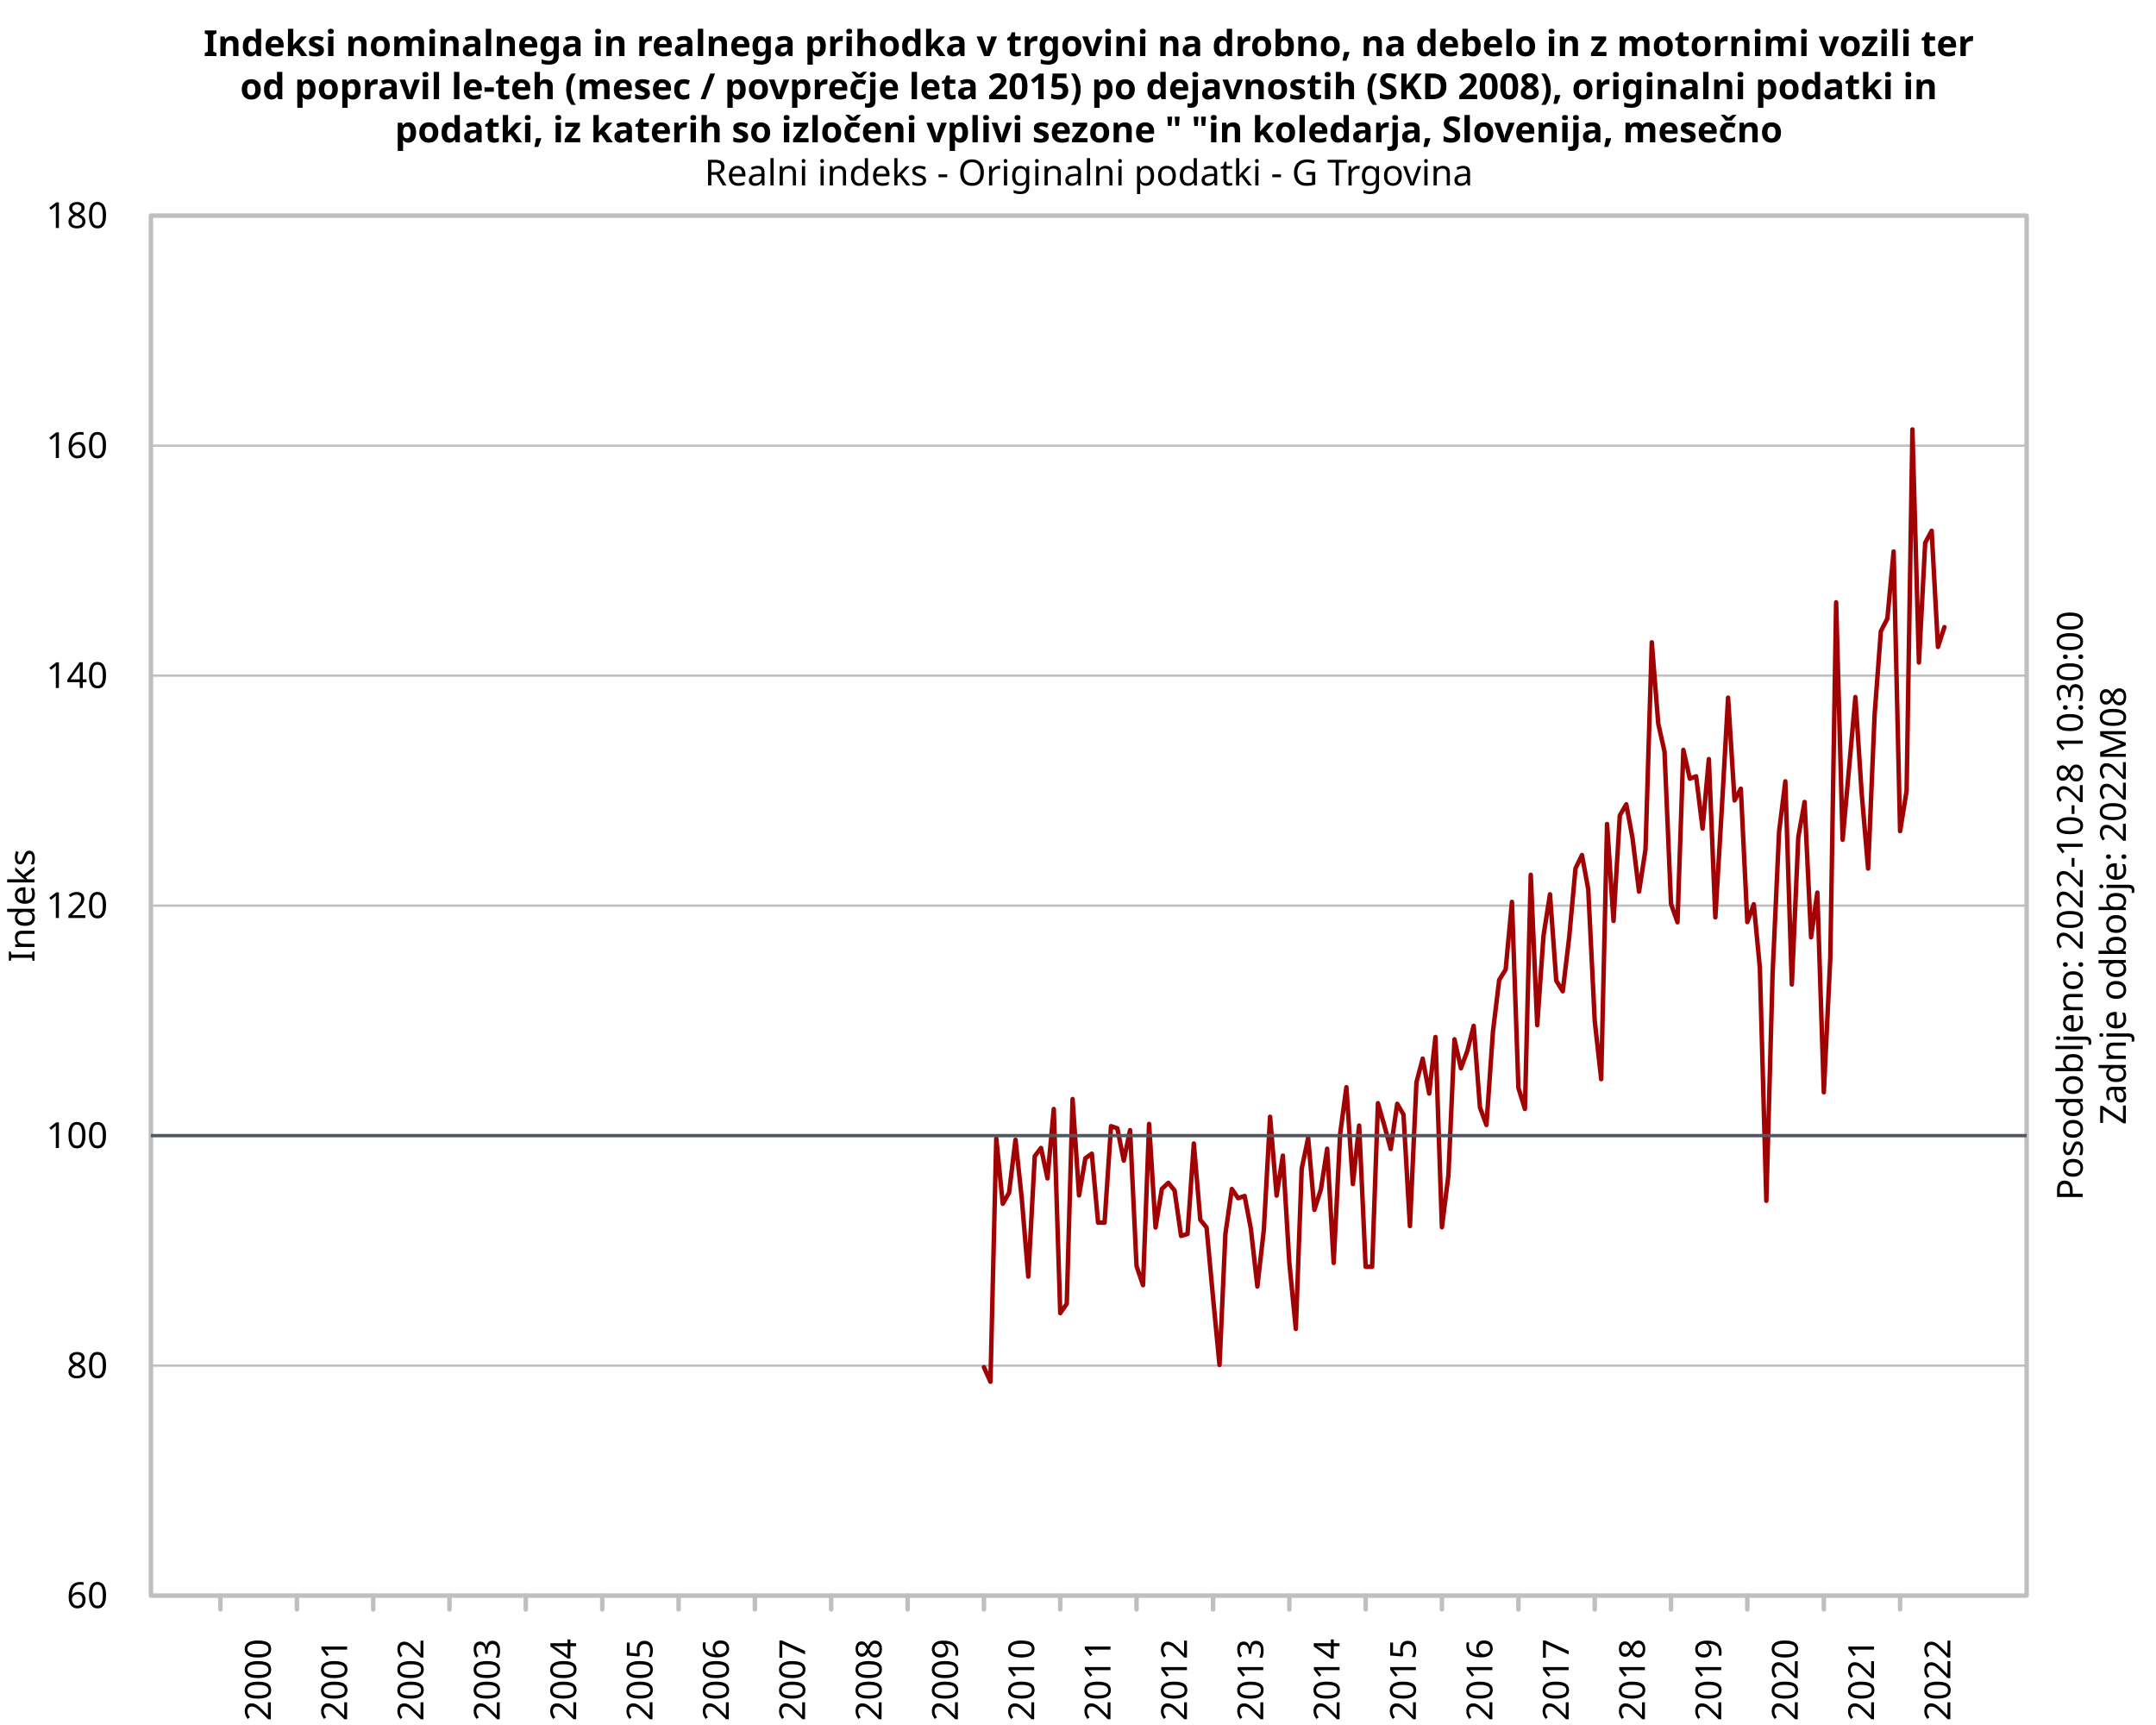
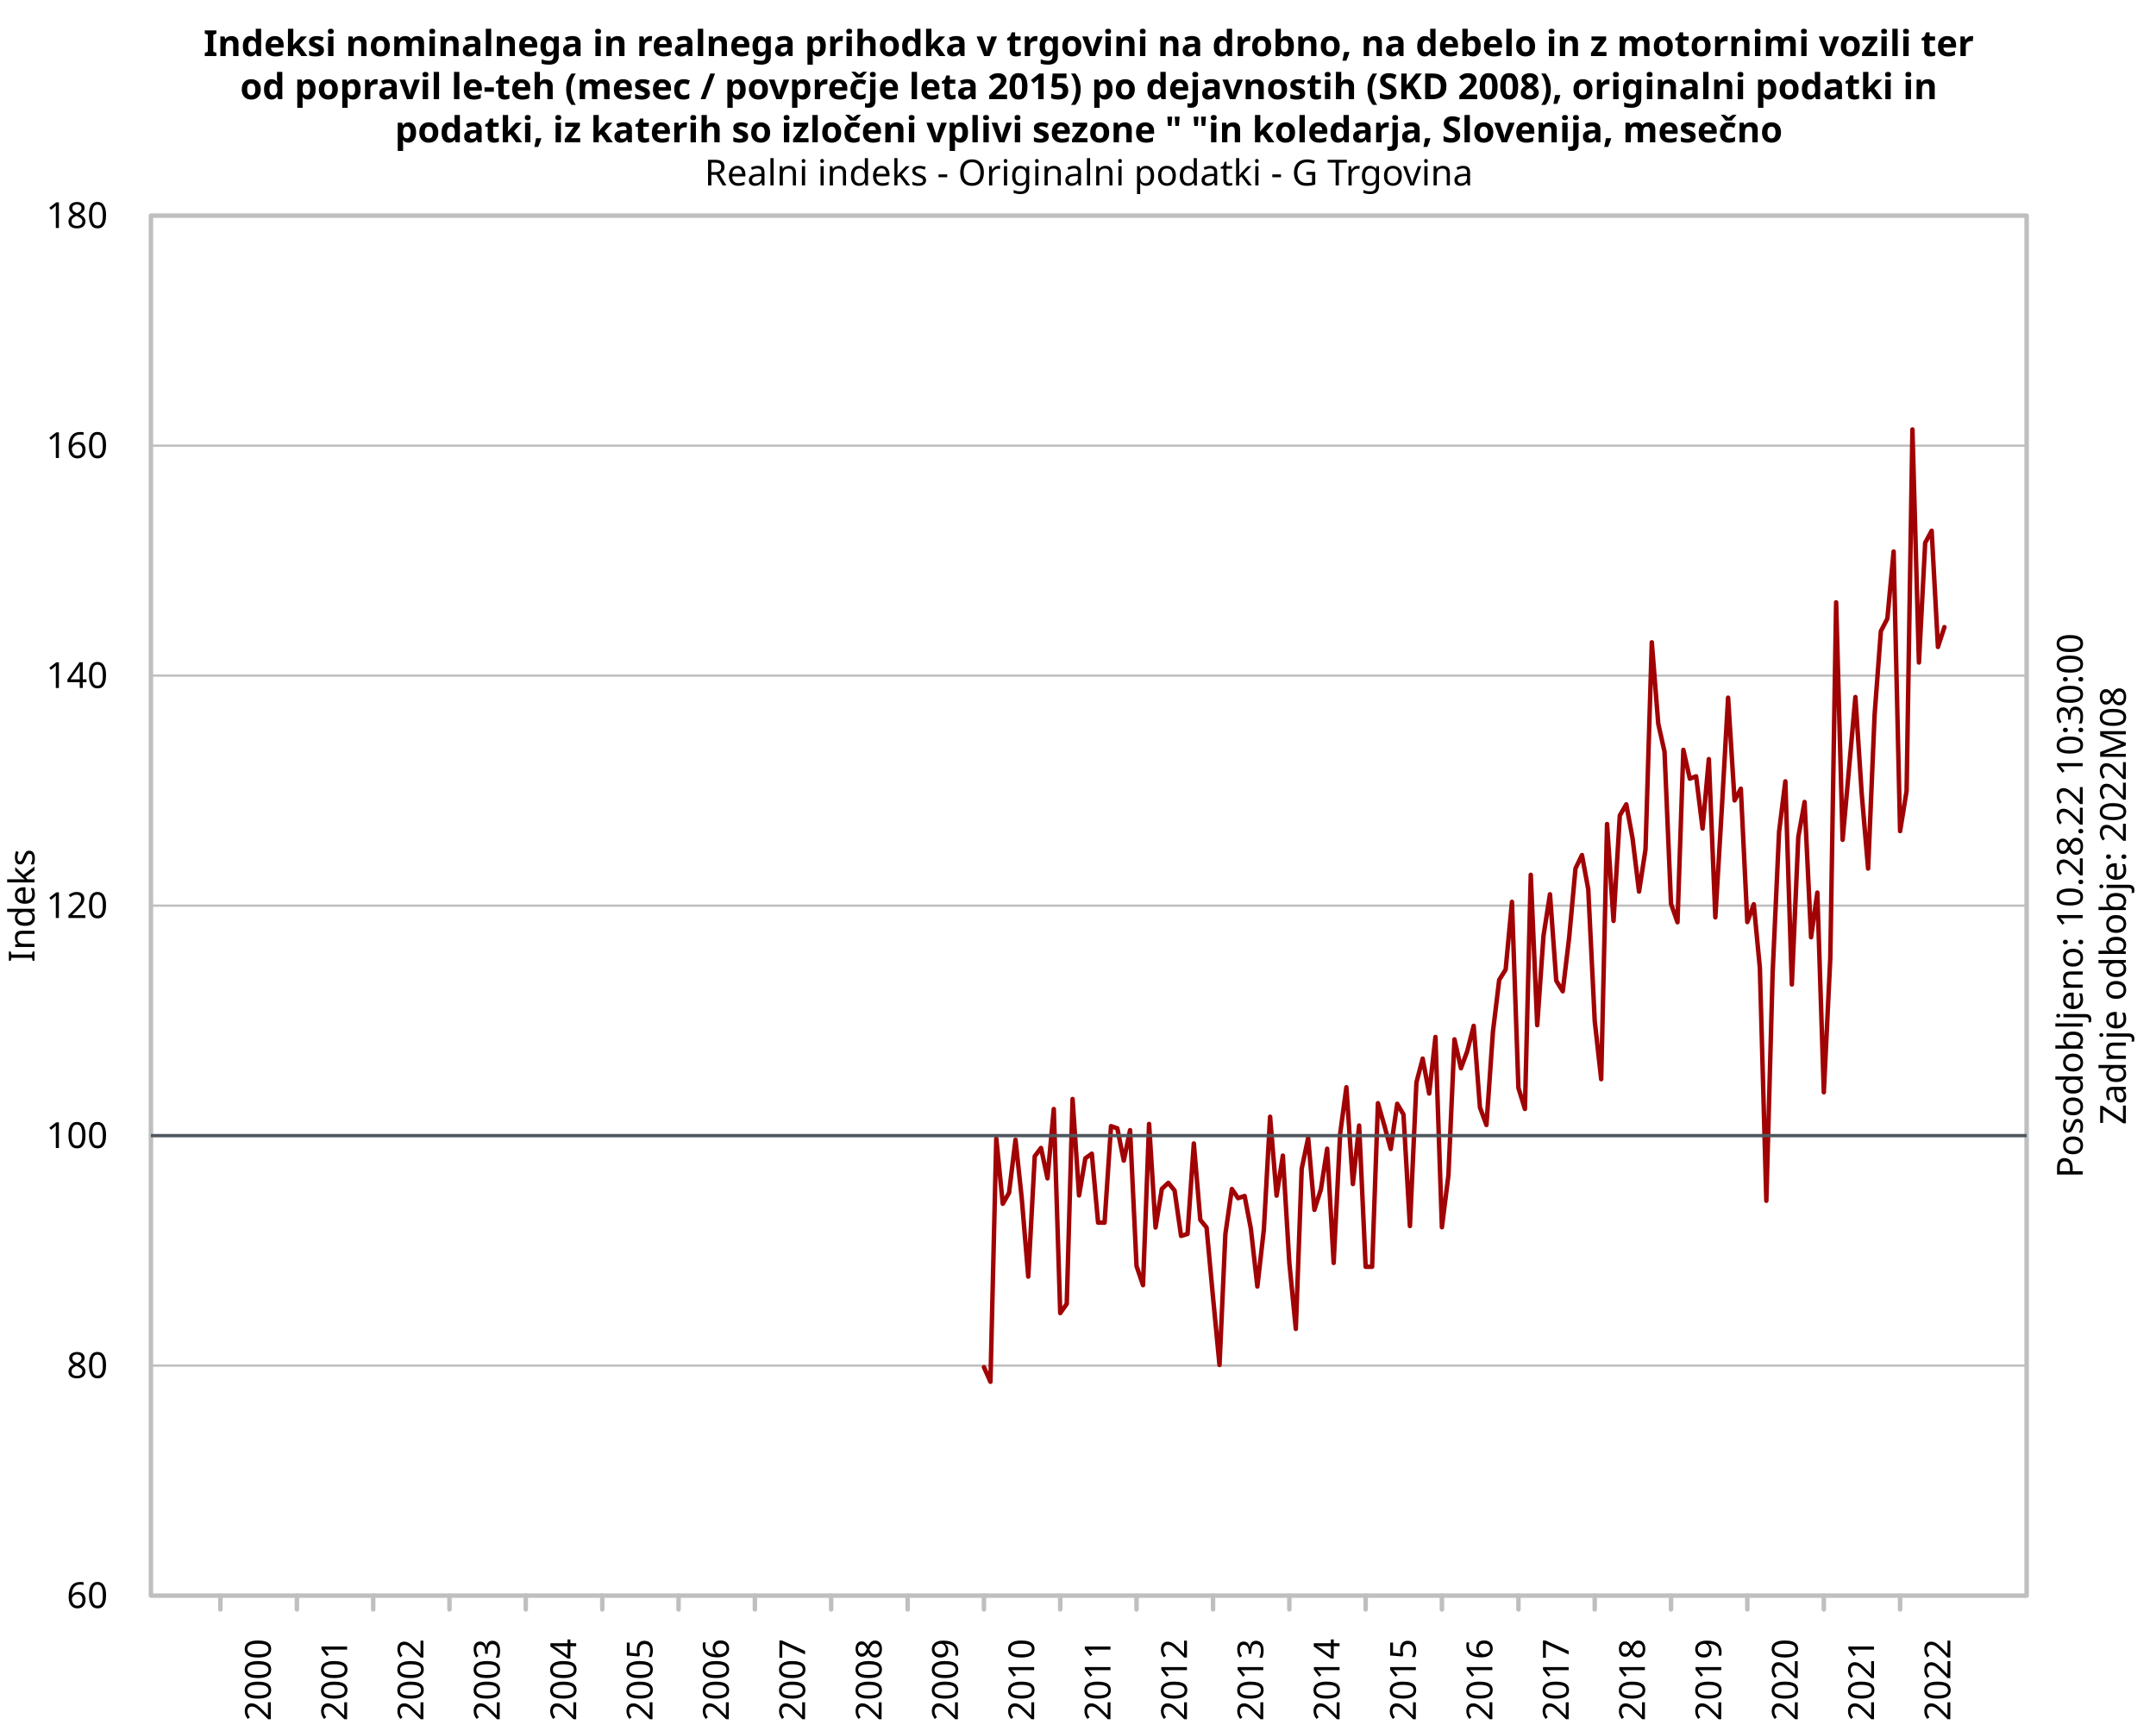
<svg xmlns="http://www.w3.org/2000/svg" class="svglite" data-engine-version="2.0" width="720.00pt" height="576.00pt" viewBox="0 0 720.00 576.00">
  <defs>
    <style type="text/css">
    .svglite line, .svglite polyline, .svglite polygon, .svglite path, .svglite rect, .svglite circle {
      fill: none;
      stroke: #000000;
      stroke-linecap: round;
      stroke-linejoin: round;
      stroke-miterlimit: 10.00;
    }
  </style>
  </defs>
  <rect width="100%" height="100%" style="stroke: none; fill: #FFFFFF;" />
  <defs>
    <clipPath id="cpMC4wMHw3MjAuMDB8MC4wMHw1NzYuMDA=">
      <rect x="0.00" y="0.00" width="720.00" height="576.00" />
    </clipPath>
  </defs>
  <g clip-path="url(#cpMC4wMHw3MjAuMDB8MC4wMHw1NzYuMDA=)">
</g>
  <defs>
    <clipPath id="cpNTAuNDB8Njc2LjgwfDcyLjAwfDUzMi44MA==">
      <rect x="50.40" y="72.00" width="626.40" height="460.80" />
    </clipPath>
  </defs>
  <g clip-path="url(#cpNTAuNDB8Njc2LjgwfDcyLjAwfDUzMi44MA==)">
    <line x1="50.40" y1="532.80" x2="676.80" y2="532.80" style="stroke-width: 0.75; stroke: #BFBFBF;" />
    <line x1="50.40" y1="456.00" x2="676.80" y2="456.00" style="stroke-width: 0.75; stroke: #BFBFBF;" />
    <line x1="50.40" y1="379.20" x2="676.80" y2="379.20" style="stroke-width: 0.75; stroke: #BFBFBF;" />
    <line x1="50.40" y1="302.40" x2="676.80" y2="302.40" style="stroke-width: 0.75; stroke: #BFBFBF;" />
    <line x1="50.40" y1="225.60" x2="676.80" y2="225.60" style="stroke-width: 0.75; stroke: #BFBFBF;" />
    <line x1="50.40" y1="148.80" x2="676.80" y2="148.80" style="stroke-width: 0.75; stroke: #BFBFBF;" />
    <line x1="50.40" y1="72.00" x2="676.80" y2="72.00" style="stroke-width: 0.75; stroke: #BFBFBF;" />
    <polyline points="328.59,456.52 330.76,461.39 332.71,380.17 334.88,401.97 336.97,398.30 339.13,380.58 341.23,400.29 343.39,426.27 345.56,386.08 347.65,383.32 349.81,393.47 351.91,370.32 354.07,438.46 356.24,435.38 358.19,366.98 360.35,399.17 362.45,386.78 364.61,385.23 366.71,408.25 368.87,408.26 371.03,376.04 373.13,376.76 375.29,387.54 377.39,377.38 379.55,422.76 381.71,429.13 383.74,375.30 385.90,409.88 388.00,396.99 390.16,394.97 392.25,397.52 394.42,412.69 396.58,412.04 398.68,381.82 400.84,407.32 402.93,409.88 405.10,433.32 407.26,455.77 409.22,412.07 411.38,397.02 413.47,400.09 415.64,399.35 417.73,410.31 419.90,429.59 422.06,410.66 424.15,372.90 426.32,399.23 428.41,385.88 430.58,421.73 432.74,443.74 434.70,390.27 436.86,379.99 438.95,403.99 441.12,397.13 443.21,383.57 445.38,421.71 447.54,378.64 449.63,363.04 451.80,395.37 453.89,375.83 456.06,422.99 458.22,422.99 460.17,368.37 462.34,375.95 464.43,383.66 466.60,368.57 468.69,372.13 470.85,409.39 473.02,361.43 475.11,353.49 477.28,365.15 479.37,346.27 481.53,409.79 483.70,392.46 485.72,347.05 487.89,356.71 489.98,351.04 492.14,342.54 494.24,369.81 496.40,375.65 498.57,344.51 500.66,327.20 502.82,323.73 504.92,301.14 507.08,363.28 509.25,370.29 511.20,292.11 513.36,342.32 515.46,312.40 517.62,298.61 519.72,327.47 521.88,331.00 524.04,312.90 526.14,289.98 528.30,285.52 530.40,296.94 532.56,340.89 534.72,360.35 536.68,275.16 538.84,307.51 540.94,272.30 543.10,268.58 545.19,279.90 547.36,297.71 549.52,283.65 551.62,214.48 553.78,241.66 555.87,251.01 558.04,301.80 560.20,307.95 562.16,250.39 564.32,260.01 566.42,259.22 568.58,276.66 570.67,253.47 572.84,306.31 575.00,270.12 577.10,232.96 579.26,267.27 581.35,263.35 583.52,307.89 585.68,301.95 587.71,323.21 589.87,400.96 591.96,325.19 594.13,277.69 596.22,260.90 598.39,328.73 600.55,279.47 602.64,267.79 604.81,312.97 606.90,298.05 609.07,364.72 611.23,319.92 613.18,201.13 615.35,280.42 617.44,257.16 619.61,232.75 621.70,264.75 623.86,290.02 626.03,238.64 628.12,210.76 630.29,206.56 632.38,184.16 634.54,277.52 636.71,264.13 638.66,143.40 640.83,221.22 642.92,181.25 645.08,177.23 647.18,216.02 649.34,209.41 " style="stroke-width: 1.50; stroke: #A10305;" />
  </g>
  <g clip-path="url(#cpMC4wMHw3MjAuMDB8MC4wMHw1NzYuMDA=)">
    <line x1="73.60" y1="532.80" x2="73.60" y2="537.41" style="stroke-width: 1.50; stroke: #BFBFBF;" />
    <line x1="99.15" y1="532.80" x2="99.15" y2="537.41" style="stroke-width: 1.50; stroke: #BFBFBF;" />
    <line x1="124.63" y1="532.80" x2="124.63" y2="537.41" style="stroke-width: 1.50; stroke: #BFBFBF;" />
    <line x1="150.10" y1="532.80" x2="150.10" y2="537.41" style="stroke-width: 1.50; stroke: #BFBFBF;" />
    <line x1="175.58" y1="532.80" x2="175.58" y2="537.41" style="stroke-width: 1.50; stroke: #BFBFBF;" />
    <line x1="201.13" y1="532.80" x2="201.13" y2="537.41" style="stroke-width: 1.50; stroke: #BFBFBF;" />
    <line x1="226.61" y1="532.80" x2="226.61" y2="537.41" style="stroke-width: 1.50; stroke: #BFBFBF;" />
    <line x1="252.09" y1="532.80" x2="252.09" y2="537.41" style="stroke-width: 1.50; stroke: #BFBFBF;" />
    <line x1="277.57" y1="532.80" x2="277.57" y2="537.41" style="stroke-width: 1.50; stroke: #BFBFBF;" />
    <line x1="303.11" y1="532.80" x2="303.11" y2="537.41" style="stroke-width: 1.50; stroke: #BFBFBF;" />
    <line x1="328.59" y1="532.80" x2="328.59" y2="537.41" style="stroke-width: 1.50; stroke: #BFBFBF;" />
    <line x1="354.07" y1="532.80" x2="354.07" y2="537.41" style="stroke-width: 1.50; stroke: #BFBFBF;" />
    <line x1="379.55" y1="532.80" x2="379.55" y2="537.41" style="stroke-width: 1.50; stroke: #BFBFBF;" />
    <line x1="405.10" y1="532.80" x2="405.10" y2="537.41" style="stroke-width: 1.50; stroke: #BFBFBF;" />
    <line x1="430.58" y1="532.80" x2="430.58" y2="537.41" style="stroke-width: 1.50; stroke: #BFBFBF;" />
    <line x1="456.06" y1="532.80" x2="456.06" y2="537.41" style="stroke-width: 1.50; stroke: #BFBFBF;" />
    <line x1="481.53" y1="532.80" x2="481.53" y2="537.41" style="stroke-width: 1.50; stroke: #BFBFBF;" />
    <line x1="507.08" y1="532.80" x2="507.08" y2="537.41" style="stroke-width: 1.50; stroke: #BFBFBF;" />
    <line x1="532.56" y1="532.80" x2="532.56" y2="537.41" style="stroke-width: 1.50; stroke: #BFBFBF;" />
    <line x1="558.04" y1="532.80" x2="558.04" y2="537.41" style="stroke-width: 1.50; stroke: #BFBFBF;" />
    <line x1="583.52" y1="532.80" x2="583.52" y2="537.41" style="stroke-width: 1.50; stroke: #BFBFBF;" />
    <line x1="609.07" y1="532.80" x2="609.07" y2="537.41" style="stroke-width: 1.50; stroke: #BFBFBF;" />
    <line x1="634.54" y1="532.80" x2="634.54" y2="537.41" style="stroke-width: 1.50; stroke: #BFBFBF;" />
    <text transform="translate(90.43,547.20) rotate(-90)" text-anchor="end" style="font-size: 12.00px; font-family: sans;" textLength="26.70px" lengthAdjust="spacingAndGlyphs">2000</text>
    <text transform="translate(115.91,547.20) rotate(-90)" text-anchor="end" style="font-size: 12.00px; font-family: sans;" textLength="26.70px" lengthAdjust="spacingAndGlyphs">2001</text>
    <text transform="translate(141.39,547.20) rotate(-90)" text-anchor="end" style="font-size: 12.00px; font-family: sans;" textLength="26.70px" lengthAdjust="spacingAndGlyphs">2002</text>
    <text transform="translate(166.87,547.20) rotate(-90)" text-anchor="end" style="font-size: 12.00px; font-family: sans;" textLength="26.70px" lengthAdjust="spacingAndGlyphs">2003</text>
    <text transform="translate(192.42,547.20) rotate(-90)" text-anchor="end" style="font-size: 12.00px; font-family: sans;" textLength="26.70px" lengthAdjust="spacingAndGlyphs">2004</text>
    <text transform="translate(217.90,547.20) rotate(-90)" text-anchor="end" style="font-size: 12.00px; font-family: sans;" textLength="26.70px" lengthAdjust="spacingAndGlyphs">2005</text>
    <text transform="translate(243.37,547.20) rotate(-90)" text-anchor="end" style="font-size: 12.00px; font-family: sans;" textLength="26.70px" lengthAdjust="spacingAndGlyphs">2006</text>
    <text transform="translate(268.85,547.20) rotate(-90)" text-anchor="end" style="font-size: 12.00px; font-family: sans;" textLength="26.70px" lengthAdjust="spacingAndGlyphs">2007</text>
    <text transform="translate(294.40,547.20) rotate(-90)" text-anchor="end" style="font-size: 12.00px; font-family: sans;" textLength="26.70px" lengthAdjust="spacingAndGlyphs">2008</text>
    <text transform="translate(319.88,547.20) rotate(-90)" text-anchor="end" style="font-size: 12.00px; font-family: sans;" textLength="26.70px" lengthAdjust="spacingAndGlyphs">2009</text>
    <text transform="translate(345.36,547.20) rotate(-90)" text-anchor="end" style="font-size: 12.00px; font-family: sans;" textLength="26.70px" lengthAdjust="spacingAndGlyphs">2010</text>
    <text transform="translate(370.84,547.20) rotate(-90)" text-anchor="end" style="font-size: 12.00px; font-family: sans;" textLength="26.70px" lengthAdjust="spacingAndGlyphs">2011</text>
    <text transform="translate(396.38,547.20) rotate(-90)" text-anchor="end" style="font-size: 12.00px; font-family: sans;" textLength="26.70px" lengthAdjust="spacingAndGlyphs">2012</text>
    <text transform="translate(421.86,547.20) rotate(-90)" text-anchor="end" style="font-size: 12.00px; font-family: sans;" textLength="26.70px" lengthAdjust="spacingAndGlyphs">2013</text>
    <text transform="translate(447.34,547.20) rotate(-90)" text-anchor="end" style="font-size: 12.00px; font-family: sans;" textLength="26.70px" lengthAdjust="spacingAndGlyphs">2014</text>
    <text transform="translate(472.82,547.20) rotate(-90)" text-anchor="end" style="font-size: 12.00px; font-family: sans;" textLength="26.70px" lengthAdjust="spacingAndGlyphs">2015</text>
    <text transform="translate(498.37,547.20) rotate(-90)" text-anchor="end" style="font-size: 12.00px; font-family: sans;" textLength="26.70px" lengthAdjust="spacingAndGlyphs">2016</text>
    <text transform="translate(523.85,547.20) rotate(-90)" text-anchor="end" style="font-size: 12.00px; font-family: sans;" textLength="26.70px" lengthAdjust="spacingAndGlyphs">2017</text>
    <text transform="translate(549.32,547.20) rotate(-90)" text-anchor="end" style="font-size: 12.00px; font-family: sans;" textLength="26.70px" lengthAdjust="spacingAndGlyphs">2018</text>
    <text transform="translate(574.80,547.20) rotate(-90)" text-anchor="end" style="font-size: 12.00px; font-family: sans;" textLength="26.70px" lengthAdjust="spacingAndGlyphs">2019</text>
    <text transform="translate(600.35,547.20) rotate(-90)" text-anchor="end" style="font-size: 12.00px; font-family: sans;" textLength="26.70px" lengthAdjust="spacingAndGlyphs">2020</text>
    <text transform="translate(625.83,547.20) rotate(-90)" text-anchor="end" style="font-size: 12.00px; font-family: sans;" textLength="26.70px" lengthAdjust="spacingAndGlyphs">2021</text>
    <text transform="translate(651.31,547.20) rotate(-90)" text-anchor="end" style="font-size: 12.00px; font-family: sans;" textLength="26.70px" lengthAdjust="spacingAndGlyphs">2022</text>
    <text x="36.00" y="536.93" text-anchor="end" style="font-size: 12.00px; font-family: sans;" textLength="13.35px" lengthAdjust="spacingAndGlyphs">60</text>
    <text x="36.00" y="460.13" text-anchor="end" style="font-size: 12.00px; font-family: sans;" textLength="13.35px" lengthAdjust="spacingAndGlyphs">80</text>
    <text x="36.00" y="383.33" text-anchor="end" style="font-size: 12.00px; font-family: sans;" textLength="20.02px" lengthAdjust="spacingAndGlyphs">100</text>
    <text x="36.00" y="306.53" text-anchor="end" style="font-size: 12.00px; font-family: sans;" textLength="20.02px" lengthAdjust="spacingAndGlyphs">120</text>
    <text x="36.00" y="229.73" text-anchor="end" style="font-size: 12.00px; font-family: sans;" textLength="20.02px" lengthAdjust="spacingAndGlyphs">140</text>
    <text x="36.00" y="152.93" text-anchor="end" style="font-size: 12.00px; font-family: sans;" textLength="20.02px" lengthAdjust="spacingAndGlyphs">160</text>
    <text x="36.00" y="76.13" text-anchor="end" style="font-size: 12.00px; font-family: sans;" textLength="20.02px" lengthAdjust="spacingAndGlyphs">180</text>
    <polygon points="50.40,532.80 676.80,532.80 676.80,72.00 50.40,72.00 " style="stroke-width: 1.50; stroke: #BFBFBF; fill: none;" />
    <text x="363.60" y="18.72" text-anchor="middle" style="font-size: 12.00px; font-weight: bold; font-family: sans;" textLength="515.67px" lengthAdjust="spacingAndGlyphs">Indeksi nominalnega in realnega prihodka v trgovini na drobno, na debelo in z motornimi vozili ter</text>
    <text x="363.60" y="33.12" text-anchor="middle" style="font-size: 12.00px; font-weight: bold; font-family: sans;" textLength="509.67px" lengthAdjust="spacingAndGlyphs">od popravil le-teh (mesec / povprečje leta 2015) po dejavnostih (SKD 2008), originalni podatki in</text>
    <text x="363.60" y="47.52" text-anchor="middle" style="font-size: 12.00px; font-weight: bold; font-family: sans;" textLength="412.12px" lengthAdjust="spacingAndGlyphs">podatki, iz katerih so izločeni vplivi sezone " "in koledarja, Slovenija, mesečno</text>
    <text x="363.60" y="61.92" text-anchor="middle" style="font-size: 12.00px; font-family: sans;" textLength="245.46px" lengthAdjust="spacingAndGlyphs">Realni indeks - Originalni podatki - G Trgovina</text>
    <text transform="translate(11.52,302.40) rotate(-90)" text-anchor="middle" style="font-size: 12.00px; font-family: sans;" textLength="35.37px" lengthAdjust="spacingAndGlyphs">Indeks</text>
-     <text transform="translate(695.52,302.40) rotate(-90)" text-anchor="middle" style="font-size: 12.00px; font-family: sans;" textLength="190.84px" lengthAdjust="spacingAndGlyphs">Posodobljeno: 2022-10-28 10:30:00</text>
+     <text transform="translate(695.52,302.40) rotate(-90)" text-anchor="middle" style="font-size: 12.00px; font-family: sans;" textLength="176.16px" lengthAdjust="spacingAndGlyphs">Posodobljeno: 10.28.22 10:30:00</text>
    <text transform="translate(709.92,302.40) rotate(-90)" text-anchor="middle" style="font-size: 12.00px; font-family: sans;" textLength="139.45px" lengthAdjust="spacingAndGlyphs">Zadnje odbobje: 2022M08</text>
  </g>
  <g clip-path="url(#cpNTAuNDB8Njc2LjgwfDcyLjAwfDUzMi44MA==)">
    <line x1="50.40" y1="379.20" x2="676.80" y2="379.20" style="stroke-width: 1.12; stroke: #50575E;" />
  </g>
</svg>
